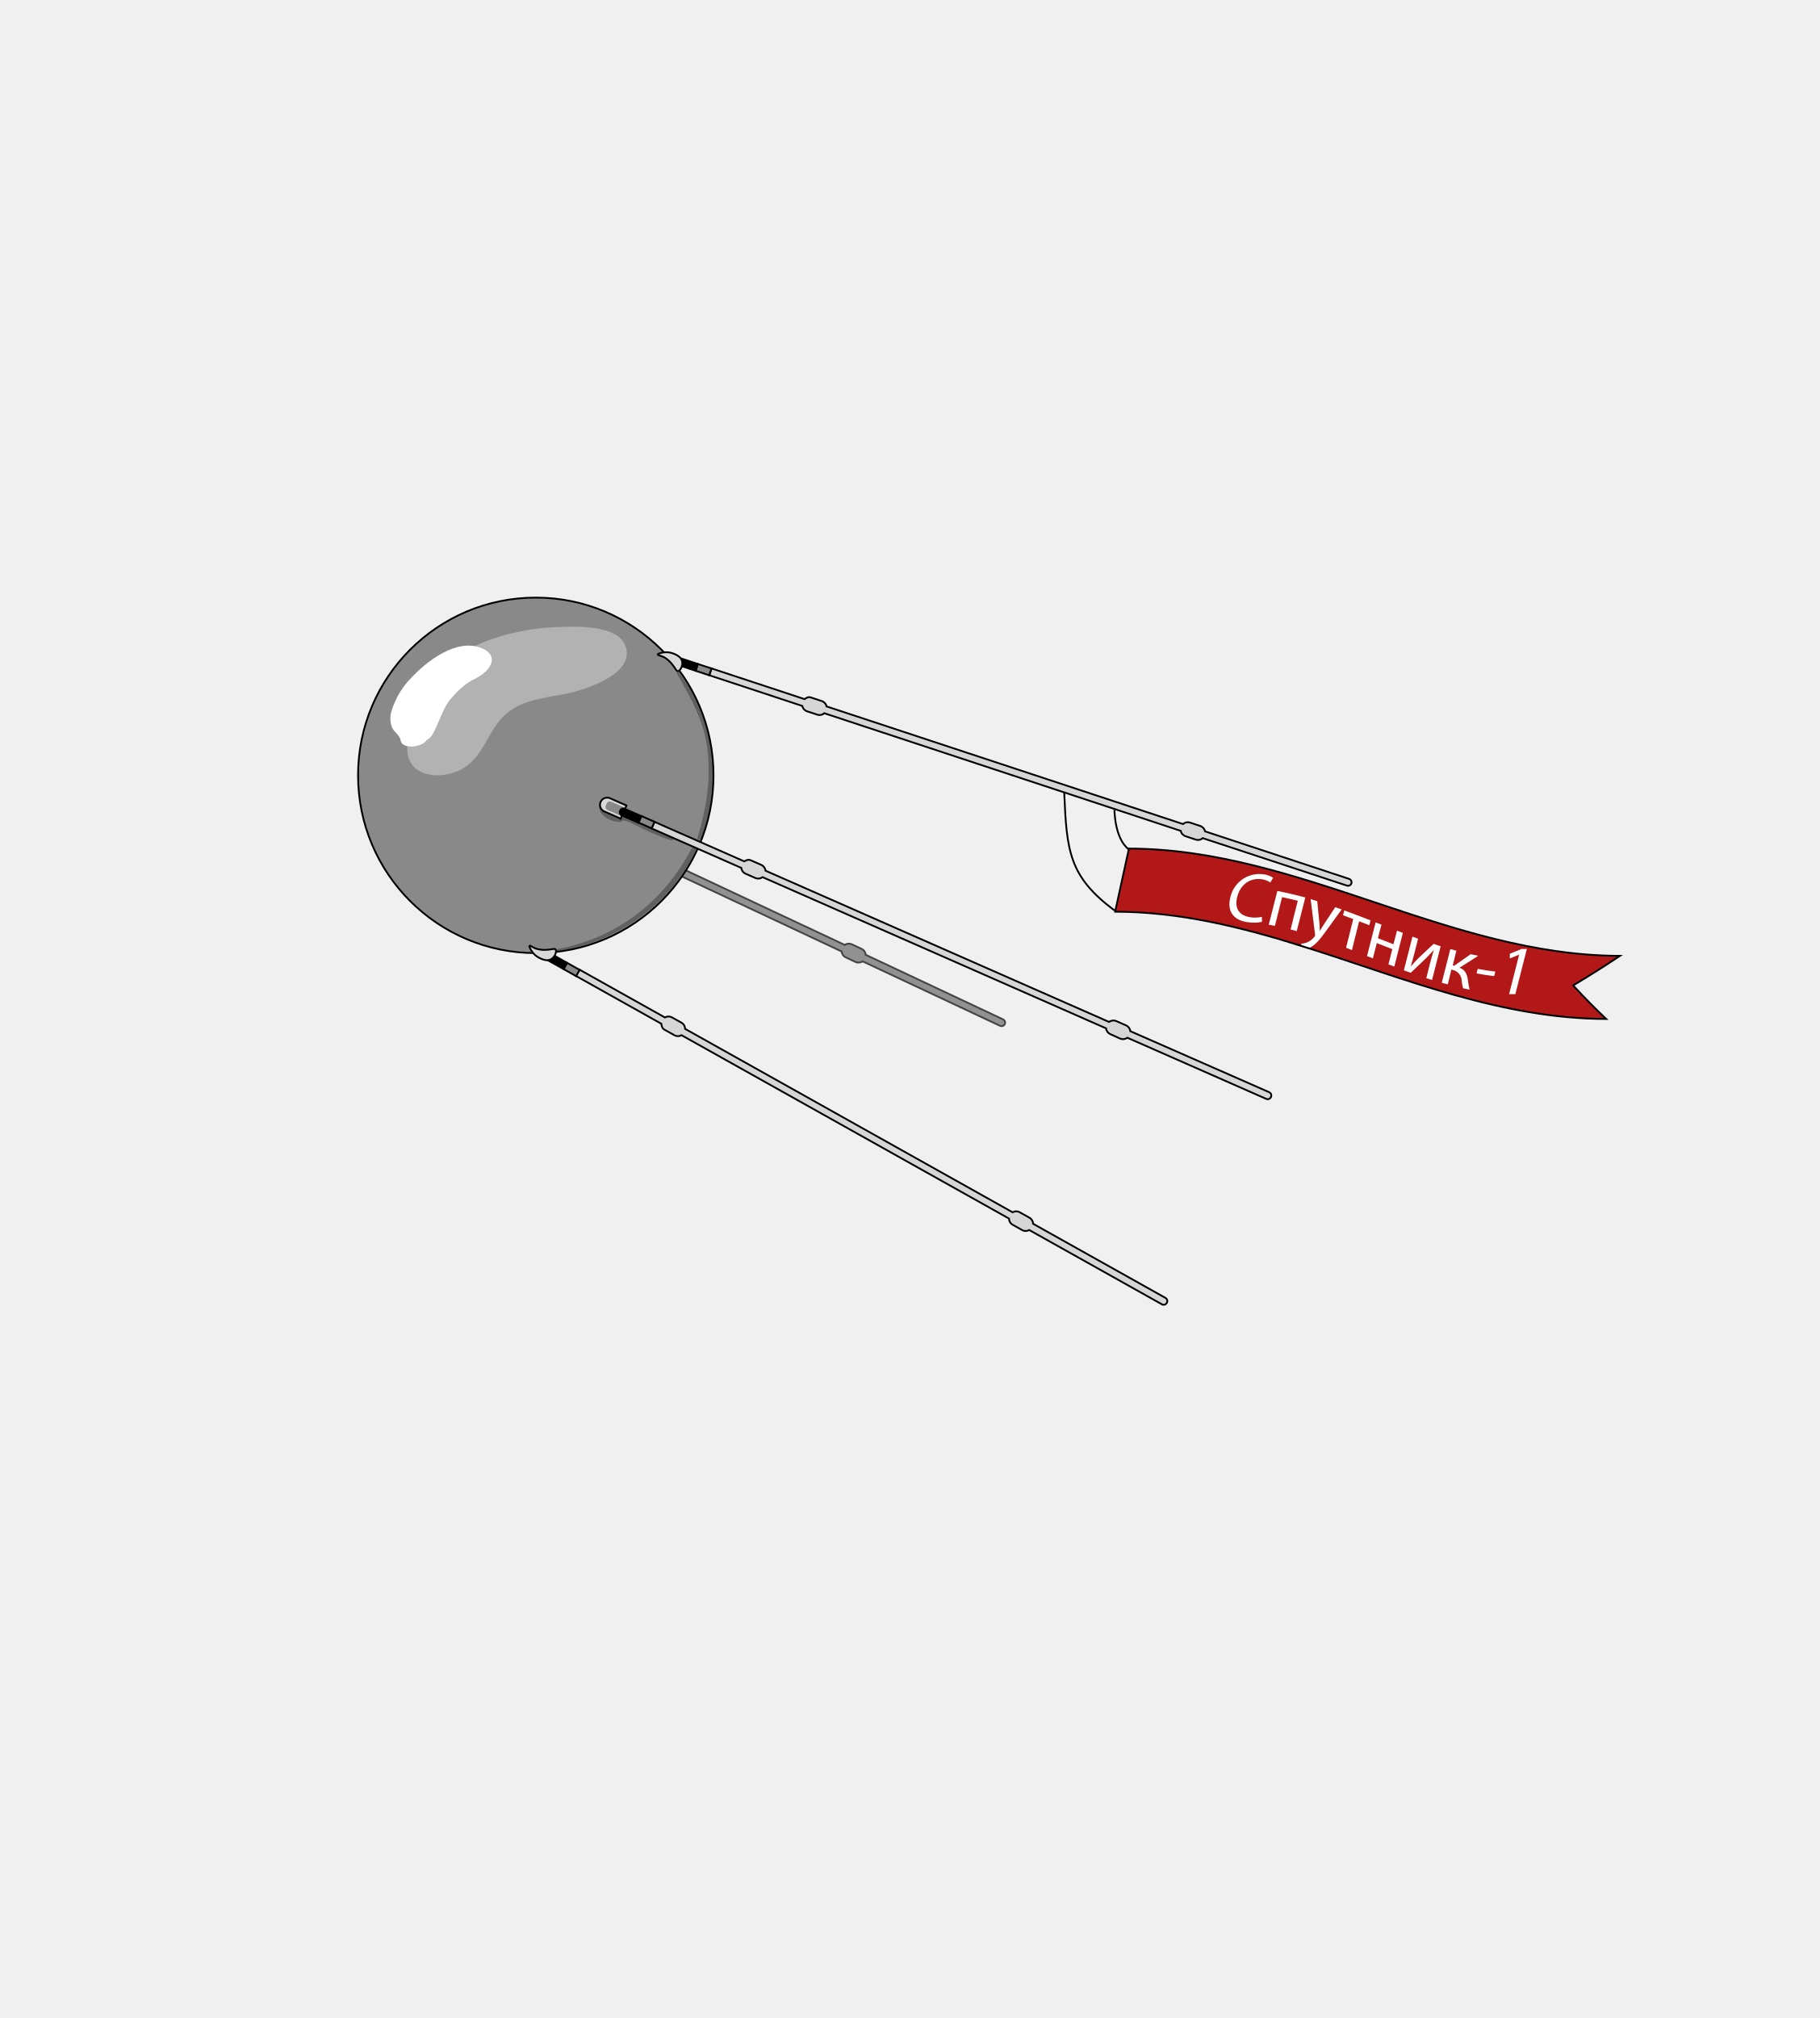
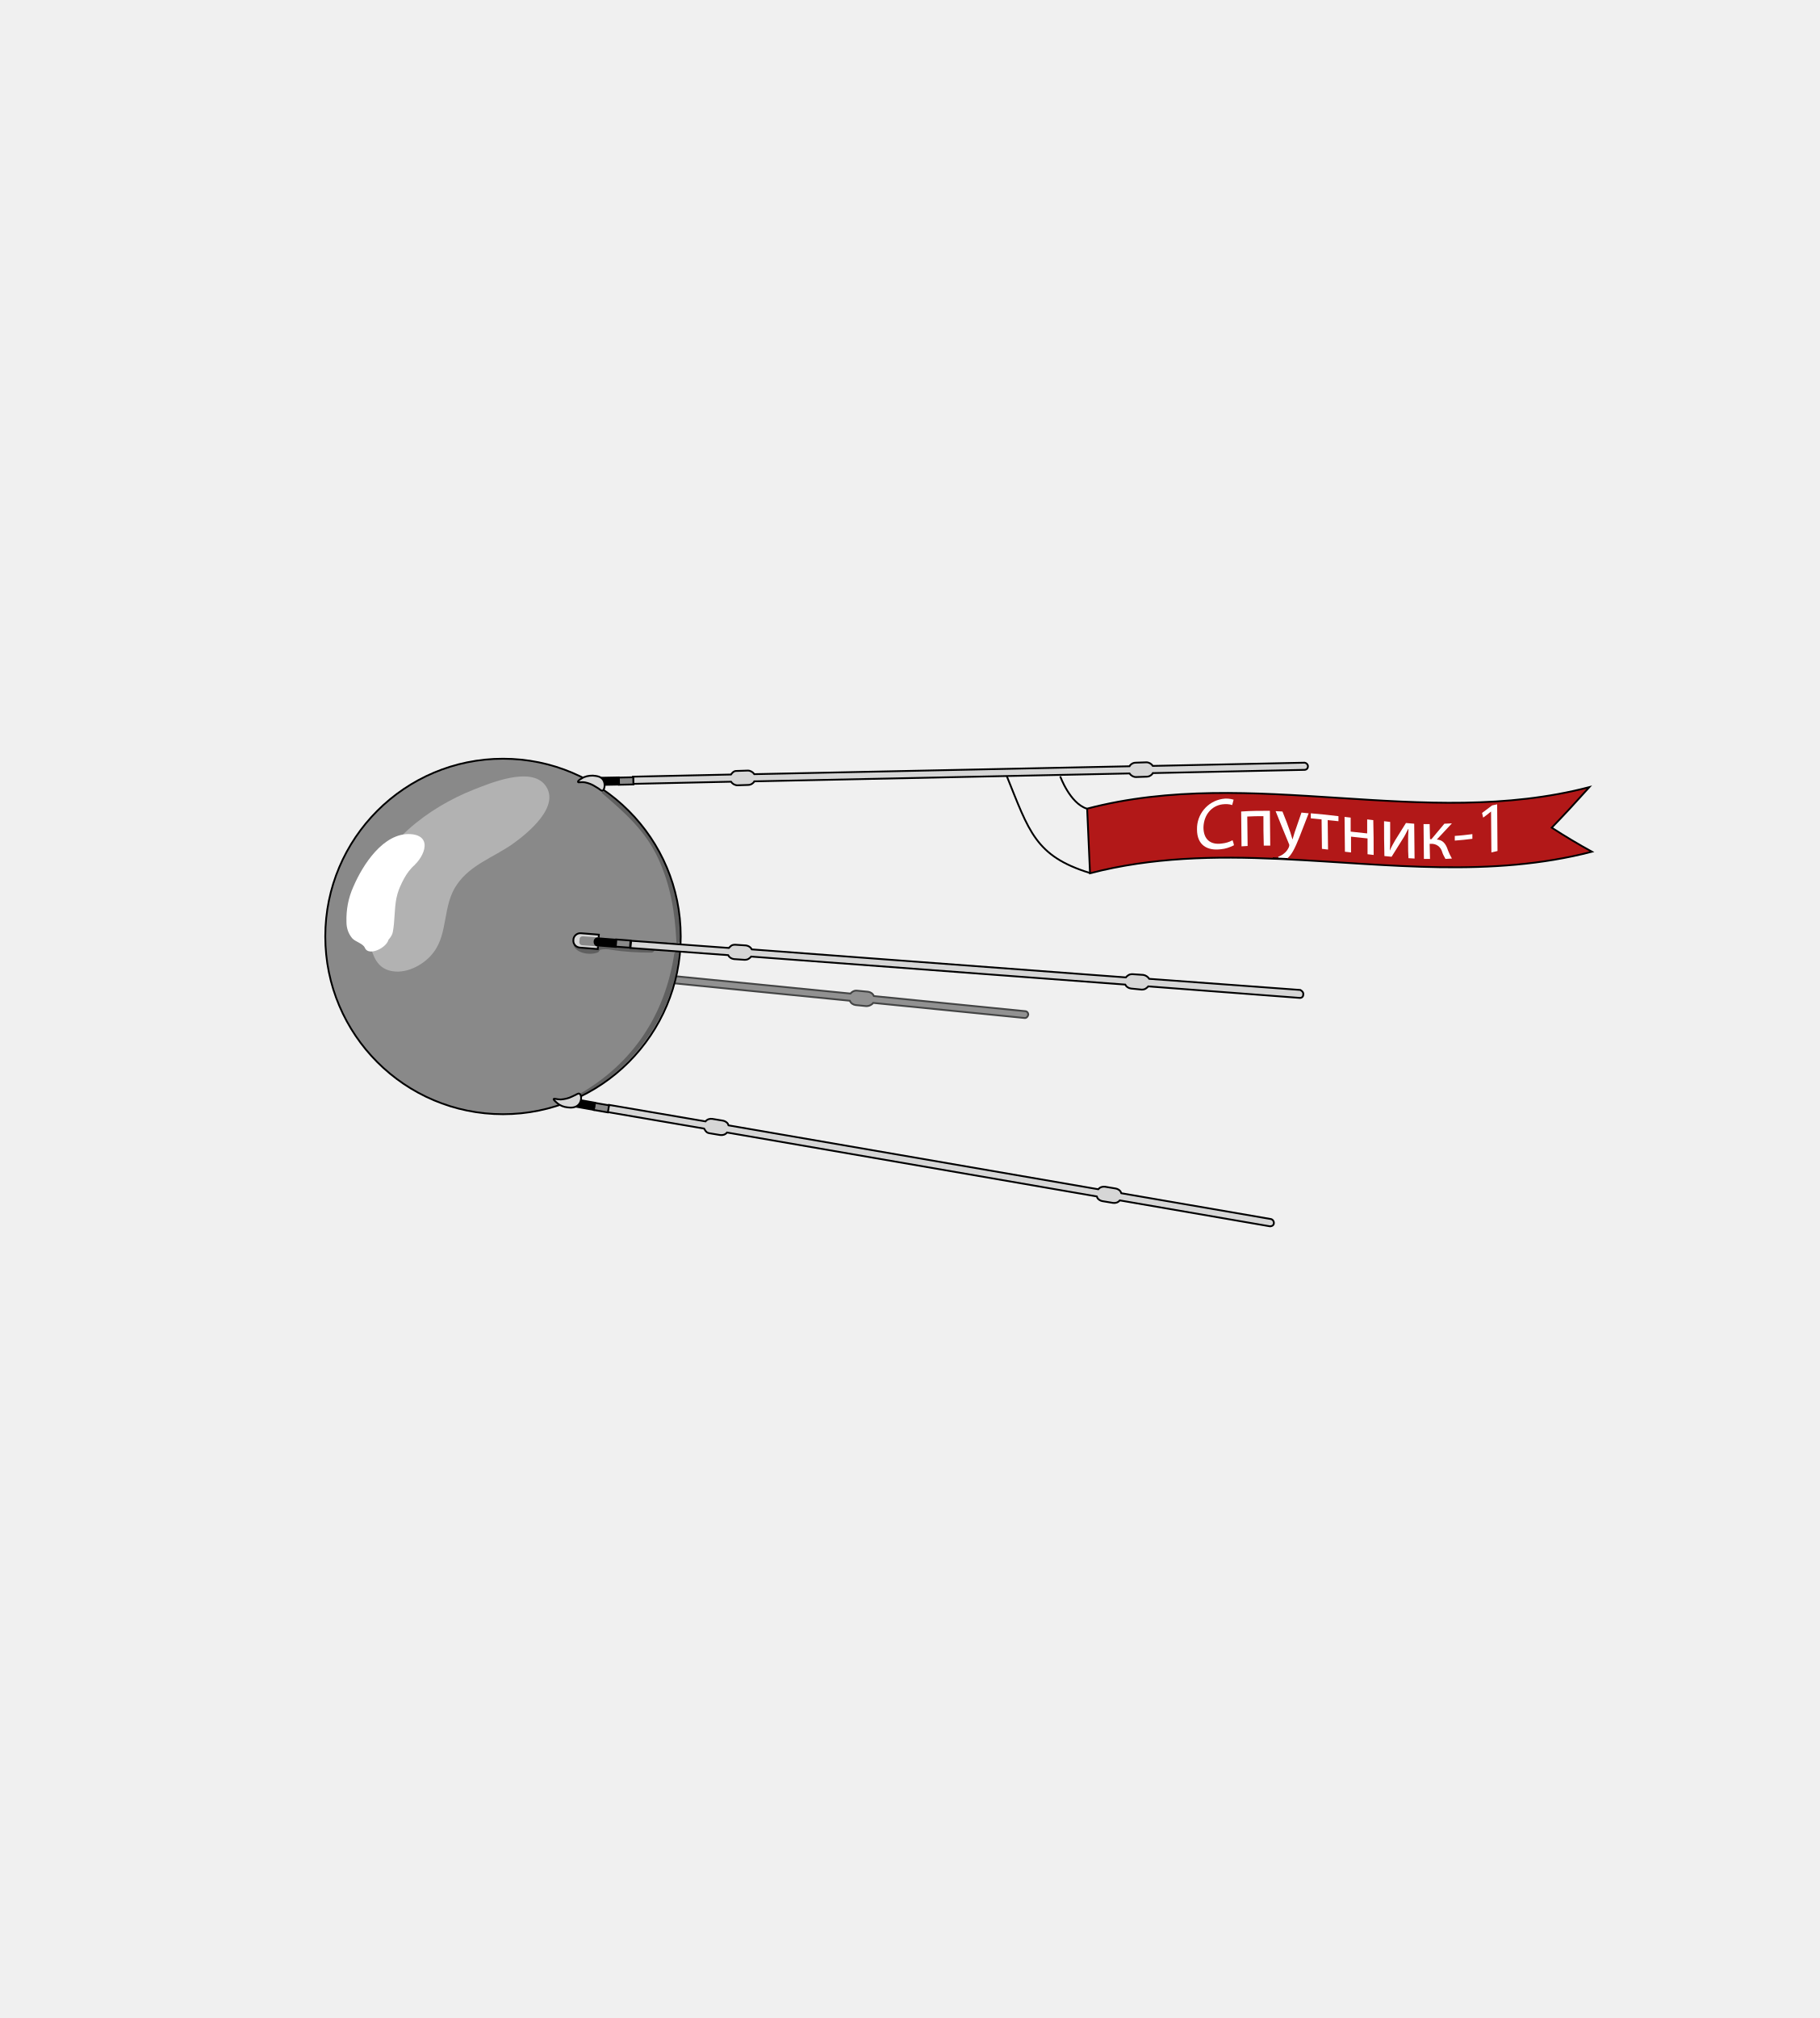
- <svg xmlns="http://www.w3.org/2000/svg" viewBox="0 0 506.91 562">
-   <defs>
-     <style>.cls-1{fill:#919191;stroke:#434444;}.cls-1,.cls-11,.cls-12,.cls-2,.cls-6,.cls-7,.cls-8,.cls-9{stroke-miterlimit:10;}.cls-1,.cls-11,.cls-2,.cls-6,.cls-7,.cls-8,.cls-9{stroke-width:0.5px;}.cls-2,.cls-8{fill:#898989;}.cls-11,.cls-12,.cls-2,.cls-6,.cls-7,.cls-9{stroke:#000;}.cls-3{opacity:0.3;}.cls-4{opacity:0.35;}.cls-5{fill:#fff;}.cls-6{fill:#d6d6d6;}.cls-7{fill:#d8d8d8;}.cls-8{stroke:#898989;}.cls-10{fill:#b21818;}.cls-11,.cls-12{fill:none;}.cls-12{stroke-width:0.45px;}</style>
-   </defs>
-   <g id="Layer_8" data-name="Layer 8">
-     <path class="cls-1" d="M279.87,285.2a1,1,0,0,1-1.33.48l-38.27-17.95a1.8,1.8,0,0,1-.46.23,2,2,0,0,1-1.53-.06l-2.71-1.28a2,2,0,0,1-1.14-1.64l-94.64-44.41a1.8,1.8,0,0,1-.46.23,2,2,0,0,1-1.53-.06l-2.72-1.28a2,2,0,0,1-1.14-1.64l-24.68-11.58.85-1.81L134.79,216c1.09-.59,1.5-.4,2-.17l2.72,1.28a2,2,0,0,1,1.14,1.64l94.64,44.41a1.83,1.83,0,0,1,.46-.24,2,2,0,0,1,1.53.07l2.71,1.27a2,2,0,0,1,1.14,1.64l38.27,18A1,1,0,0,1,279.87,285.2Z" />
-     <circle class="cls-2" cx="149.23" cy="215.93" r="49.5" />
-     <g class="cls-3">
-       <path d="M188.49,187.49c4.11,7.22,7.82,13.64,8.65,22.09s-.55,16.08-2.93,24c-.15.51.95.37,1.1,0a48.43,48.43,0,0,0-6.14-46.34c-.18-.24-.86,0-.68.27Z" />
+ <svg xmlns="http://www.w3.org/2000/svg" version="1.1" id="Layer_1" x="0px" y="0px" viewBox="0 0 506.9 562" style="enable-background:new 0 0 506.9 562;" xml:space="preserve">
+   <style type="text/css">
+ 	.st0{fill:#919191;stroke:#434444;stroke-width:0.5;stroke-miterlimit:10;}
+ 	.st1{fill:#898989;stroke:#000000;stroke-width:0.5;stroke-miterlimit:10;}
+ 	.st2{opacity:0.3;}
+ 	.st3{opacity:0.35;}
+ 	.st4{fill:#FFFFFF;}
+ 	.st5{fill:#D6D6D6;stroke:#000000;stroke-width:0.5;stroke-miterlimit:10;}
+ 	.st6{fill:#D8D8D8;stroke:#000000;stroke-width:0.5;stroke-miterlimit:10;}
+ 	.st7{fill:#898989;stroke:#898989;stroke-width:0.5;stroke-miterlimit:10;}
+ 	.st8{stroke:#000000;stroke-width:0.5;stroke-miterlimit:10;}
+ 	.st9{fill:#B21818;}
+ 	.st10{fill:none;stroke:#000000;stroke-width:0.5;stroke-miterlimit:10;}
+ 	.st11{fill:none;stroke:#000000;stroke-width:0.45;stroke-miterlimit:10;}
+ </style>
+   <g id="Layer_8">
+     <path class="st0" d="M286.4,282.6c-0.1,0.5-0.5,1-1.1,0.9l-42.1-4.2c-0.1,0.1-0.2,0.3-0.4,0.4c-0.4,0.3-0.9,0.5-1.5,0.5l-3-0.3   c-0.7-0.1-1.3-0.5-1.6-1.2l-104-10.3c-0.1,0.1-0.2,0.3-0.4,0.4c-0.4,0.3-0.9,0.5-1.5,0.5l-3-0.3c-0.7-0.1-1.3-0.5-1.6-1.2L99.2,265   l0.2-2l27.1,2.7c0.8-0.9,1.3-0.9,1.8-0.8l3,0.3c0.7,0.1,1.3,0.5,1.6,1.2l104,10.3c0.1-0.1,0.2-0.3,0.4-0.4c0.4-0.3,0.9-0.5,1.5-0.4   l3,0.3c0.7,0.1,1.3,0.5,1.6,1.2l42.1,4.2C286,281.6,286.4,282,286.4,282.6z" />
+     <circle class="st1" cx="140.1" cy="260.8" r="49.5" />
+     <g class="st2">
+       <path d="M167.7,220.9c6.3,5.4,11.9,10.3,15.5,17.9c3.6,7.7,4.8,15.3,5.2,23.6c0,0.5,1,0,1-0.4c0.5-16.6-7.5-32.3-21.2-41.6    C168,220.3,167.4,220.7,167.7,220.9L167.7,220.9z" />
    </g>
-     <g class="cls-3">
-       <path d="M155.1,264.88c16.36-2.05,32-13.21,38.77-28.31.31-.69-1-.68-1.28-.19-7.93,15-20.86,24.85-37.6,28-.51.09-.38.57.11.51Z" />
+     <g class="st2">
+       <path d="M162,305c14.7-7.4,25.8-23.1,27.1-39.6c0.1-0.8-1.2-0.3-1.3,0.2c-2.5,16.8-11.4,30.4-26.1,38.9    C161.3,304.8,161.5,305.2,162,305L162,305z" />
    </g>
-     <g class="cls-4">
-       <path class="cls-5" d="M126.23,194.83c5.6-3.28,10.85-6.56,17.19-8.3a36.53,36.53,0,0,1,8.63-1.29c1.77-.05,6.83-.19,7.82.66l-1.65-2.37,0,1,.55-2.87c1.07-1.44,1.73-1-.21-.58-1,.21-2,.58-3.05.79-2.11.42-4.25.68-6.38,1a46.14,46.14,0,0,0-14.31,4.57,35.85,35.85,0,0,0-10.39,8.25,40,40,0,0,0-3.64,4.94c-1.23,2-2.07,4.85-3.71,6.55l5.81-2.94-.82.23,8.11,1.16-.78-.68,1.79,2.56a12.75,12.75,0,0,1,1.24-7.61c1.14-2.45,3.46-4.21,3.59-7,.27-5.67-7.23-5.55-11-4.13-7.24,2.74-11.22,10.75-11.58,18.24-.16,3.4.42,6.18,3.67,7.87,3.66,1.91,8.93,1,12.35-1.19,5.77-3.74,6.75-11.58,12.52-15.68,5.44-3.87,12-3.7,18.23-5.41,4.85-1.34,16.45-5.44,14.05-12.55-2.12-6.25-14.24-5.6-19.39-5.4-13.17.5-29.32,5.46-37,17-3.19,4.76,6.26,4.36,8.34,3.14Z" />
+     <g class="st3">
+       <path class="st4" d="M111.4,248.6c4.2-5,8-9.8,13.4-13.6c2.4-1.7,5-3,7.7-4.1c1.7-0.6,6.4-2.5,7.6-2l-2.3-1.7l0.3,0.9l-0.4-2.9    c0.5-1.7,1.3-1.5-0.4-0.5c-0.9,0.5-1.7,1.2-2.6,1.8c-1.8,1.1-3.8,2.1-5.7,3.1c-4.5,2.4-8.5,5.4-12,9.1c-3,3.3-5.4,7.1-7,11.2    c-0.7,1.9-1.3,3.9-1.8,5.9c-0.5,2.3-0.3,5.3-1.3,7.4l4.5-4.7l-0.7,0.5l8-1.6l-1-0.4l2.5,1.8c-1.2-2.3-1.7-5-1.4-7.6    c0.3-2.7,1.9-5.1,1.1-7.8c-1.6-5.4-8.7-2.8-11.7-0.2c-5.9,5-7,13.9-4.8,21.1c1,3.3,2.5,5.7,6.1,6.2c4.1,0.6,8.8-2,11.2-5.2    c4.2-5.4,2.5-13.2,6.6-19c3.8-5.5,10.1-7.5,15.4-11.2c4.1-2.9,13.7-10.6,9.1-16.5c-4.1-5.2-15.3-0.5-20.1,1.4    c-12.3,4.9-25.8,14.9-29.2,28.4C101,253.9,109.8,250.4,111.4,248.6L111.4,248.6z" />
    </g>
-     <path class="cls-5" d="M119.13,205.18c0-1.6,2.06-3.51,2.74-5a19.72,19.72,0,0,1,3.26-5.09c2.14-2.46,4.46-5,7.57-6.19l-9.54-1.34.8,1.24,1.35-3.62c-6.38,4.85-12.39,9.75-14.16,18.06a2.47,2.47,0,0,0,1,2.4l.72.58c2,1.69,6.28.57,7.55-1.6,1.58-2.71,2.43-5.82,4.07-8.55,1.81-3,4.54-5.21,7.07-7.59L128.65,190l2.17-.5c4.2-1,9.51-6.31,3.42-8.95-7-3-15.49,3.63-20,8.54a22.27,22.27,0,0,0-5.09,8.62,6.92,6.92,0,0,0,0,4.79c.49,1.27,2.25,2.33,2.42,3.63.4,3,7.55,1.86,7.55-.93Z" />
-     <g class="cls-3">
-       <path d="M166.89,224.91c.13,2.43,3.64,4.1,5.85,4,.26,0,.6-.43.82-.42a7.48,7.48,0,0,1,2.86,1A73.11,73.11,0,0,0,186.8,234c.62.19,1.88-.67,1-.95a63.54,63.54,0,0,1-8.33-3.55c-1.37-.65-3.86-2.45-5.39-2.3-.53.05-1.24.73-1.61.72-1.31,0-4.52-2.67-4.92-3.2-.16-.2-.64-.08-.62.19Z" />
+     <path class="st4" d="M108.2,260.7c-0.5-1.5,0.8-4,0.9-5.6c0.2-2,0.6-4,1.4-5.9c1.2-3,2.5-6.2,5.1-8.4l-9.4,1.9l1.2,0.9l0.1-3.9   c-4.4,6.7-8.4,13.3-7.3,21.7c0.2,0.9,0.8,1.7,1.7,1.9l0.9,0.3c2.4,0.9,6.1-1.6,6.6-4c0.6-3.1,0.4-6.3,1-9.4   c0.7-3.4,2.5-6.4,4.1-9.5l-2.2,2.4l1.9-1.2c3.6-2.3,6.9-9.1,0.2-9.6c-7.6-0.5-13.4,8.6-16,14.7c-1.4,3.1-2,6.4-1.9,9.8   c0,1.6,0.5,3.2,1.6,4.5c0.9,1,2.9,1.4,3.5,2.6C102.7,266.8,109.1,263.3,108.2,260.7L108.2,260.7z" />
+     <g class="st2">
+       <path d="M159.8,263.4c0.9,2.2,4.8,2.7,6.8,1.8c0.2-0.1,0.4-0.6,0.6-0.7c1-0.2,2-0.2,3,0c3.7,0.6,7.5,0.8,11.3,0.8    c0.6,0,1.5-1.3,0.6-1.2c-3,0-6-0.2-9-0.6c-1.5-0.2-4.5-1-5.8-0.4c-0.5,0.2-0.9,1.1-1.3,1.2c-1.2,0.4-5.2-1-5.7-1.4    C160.1,262.8,159.7,263.1,159.8,263.4L159.8,263.4z" />
    </g>
-     <path class="cls-6" d="M354,305.52a1,1,0,0,1-1.32.51L314,289a1.86,1.86,0,0,1-.46.25,2,2,0,0,1-1.53,0L309.26,288a2,2,0,0,1-1.18-1.61L212.4,244.28a2.3,2.3,0,0,1-.46.25,2,2,0,0,1-1.53,0l-2.75-1.21a2,2,0,0,1-1.18-1.61l-25-11,.81-1.83,25,11c1.07-.62,1.48-.44,2-.22l2.75,1.21a2,2,0,0,1,1.18,1.61l95.68,42.12a2.05,2.05,0,0,1,.46-.25,2,2,0,0,1,1.53,0l2.74,1.21a2,2,0,0,1,1.19,1.61l38.68,17A1,1,0,0,1,354,305.52Z" />
-     <rect class="cls-2" x="178.1" y="227.97" width="4" height="2" transform="translate(107.5 -53.15) rotate(23.76)" />
-     <path class="cls-7" d="M169,222.74h5a0,0,0,0,1,0,0v4a0,0,0,0,1,0,0h-5a2,2,0,0,1-2-2v0a2,2,0,0,1,2-2Z" transform="translate(104.98 -49.64) rotate(23.76)" />
-     <path class="cls-8" d="M169.55,224.15h4.36a0,0,0,0,1,0,0v2a0,0,0,0,1,0,0h-4.36a.64.64,0,0,1-.64-.64v-.71A.64.64,0,0,1,169.55,224.15Z" transform="translate(105.22 -49.97) rotate(23.76)" />
-     <path class="cls-9" d="M173.4,226h5.12a0,0,0,0,1,0,0v2a0,0,0,0,1,0,0H173.4a.88.88,0,0,1-.88-.88v-.24A.88.88,0,0,1,173.4,226Z" transform="translate(106.3 -51.48) rotate(23.76)" />
-     <path class="cls-6" d="M376.41,246a1,1,0,0,1-1.27.63L335,233.42a2.16,2.16,0,0,1-.43.29,2,2,0,0,1-1.52.11l-2.85-.94a2,2,0,0,1-1.33-1.49l-99.28-32.76a2.16,2.16,0,0,1-.43.29,2,2,0,0,1-1.52.11l-2.85-.94a2,2,0,0,1-1.33-1.49l-25.9-8.54.63-1.9,25.9,8.54c1-.72,1.43-.58,1.95-.4l2.85.94a2,2,0,0,1,1.33,1.49l99.27,32.76a2.57,2.57,0,0,1,.44-.29,2,2,0,0,1,1.52-.12l2.85.95a2,2,0,0,1,1.33,1.49l40.14,13.25A1,1,0,0,1,376.41,246Z" />
-     <rect class="cls-2" x="193.98" y="185.48" width="4" height="2" transform="translate(68.32 -52.03) rotate(18.27)" />
-     <path class="cls-9" d="M189.11,183.91h5.12a0,0,0,0,1,0,0v2a0,0,0,0,1,0,0h-5.12a.88.88,0,0,1-.88-.88v-.24A.88.88,0,0,1,189.11,183.91Z" transform="translate(67.59 -50.62) rotate(18.27)" />
-     <path class="cls-7" d="M184.5,181.74a5.41,5.41,0,0,1,3.14.3c.75.32,2.05.88,2.35,2.12s-.55,2.74-1.21,2.75c-.41,0-.48-.56-1.43-1.72a7.66,7.66,0,0,0-2.34-2.13c-1-.54-1.84-.55-1.83-.8S184.32,181.77,184.5,181.74Z" />
-     <path class="cls-6" d="M325,362.82a1,1,0,0,0-.38-1.36L287.73,340.8a1.79,1.79,0,0,0-.07-.51,2,2,0,0,0-1-1.2l-2.61-1.47a2,2,0,0,0-2,0l-91.21-51.08a2.26,2.26,0,0,0-.08-.51,2,2,0,0,0-.94-1.21l-2.62-1.46a2,2,0,0,0-2,0l-23.79-13.32-1,1.75,23.79,13.32c.15,1.23.54,1.45,1,1.72l2.62,1.46a2,2,0,0,0,2,0l91.21,51.07a2.25,2.25,0,0,0,.08.52,1.93,1.93,0,0,0,.94,1.2l2.62,1.47a2,2,0,0,0,2,0l36.88,20.65A1,1,0,0,0,325,362.82Z" />
-     <rect class="cls-2" x="157.22" y="268.99" width="4" height="2" transform="translate(152.21 -43.37) rotate(29.25)" />
-     <path class="cls-9" d="M152.74,266.54h5.12a0,0,0,0,1,0,0v2a0,0,0,0,1,0,0h-5.12a.88.88,0,0,1-.88-.88v-.24A.88.88,0,0,1,152.74,266.54Z" transform="translate(150.46 -41.55) rotate(29.25)" />
-     <path class="cls-7" d="M148,264.72a5.4,5.4,0,0,0,2.35,2.12c.74.34,2,.92,3.15.29s1.65-2.25,1.2-2.74c-.27-.3-.73,0-2.23.11a7.79,7.79,0,0,1-3.15-.3c-1.09-.38-1.65-1-1.83-.8S147.88,264.56,148,264.72Z" />
-     <path class="cls-10" d="M447.38,283.78c-29.08-.07-55.76-11.09-82.95-19.73l-2-.63c-16.82-5.26-33.87-9.48-51.83-9.52l3.84-17.58c47.75.11,89,29.77,136.78,29.88q-6.59,4.38-13.06,8.24Q442.71,279.36,447.38,283.78Z" />
-     <path class="cls-11" d="M447.38,283.78c-29.08-.07-55.76-11.09-82.95-19.73l-2-.63c-16.82-5.26-33.87-9.48-51.83-9.52l3.84-17.58c47.75.11,89,29.77,136.78,29.88q-6.59,4.38-13.06,8.24Q442.71,279.36,447.38,283.78Z" />
-     <path class="cls-11" d="M296.41,220.55c.69,16.52,1.31,23.49,14,33" />
-     <path class="cls-11" d="M310.41,225.55s0,8,4,11" />
-     <path class="cls-5" d="M351.26,244.84a5.7,5.7,0,0,1,2.57.92l.77-1.31a6.39,6.39,0,0,0-3-1,8.27,8.27,0,0,0-8.9,6.41c-1.1,4.29,1.27,6.58,5.08,7a10.82,10.82,0,0,0,3.71-.13c0-.47,0-.93,0-1.4a8.18,8.18,0,0,1-3,.15c-3.28-.38-4.72-2.45-3.9-5.66C345.43,246.39,348.09,244.47,351.26,244.84Z" />
-     <path class="cls-5" d="M355.78,248.13q-1.18,4.68-2.39,9.38l1.71.34,2-8c1.47.31,2.93.66,4.38,1-.69,2.68-1.37,5.35-2,8l1.7.46,2.39-9.38C361,249.26,358.41,248.63,355.78,248.13Z" />
-     <path class="cls-5" d="M371.91,252.64l-3.22,4.88c-.41.6-.78,1.25-1.09,1.76h0c0-.62-.05-1.43-.1-2.12-.2-2.07-.41-4.13-.61-6.19-.61-.2-1.23-.38-1.84-.56q.62,4.83,1.22,9.71a1.46,1.46,0,0,1,0,.48,1.12,1.12,0,0,1-.24.37,4.92,4.92,0,0,1-1.89,1.44,4.35,4.35,0,0,1-1.69.38c0,.21,0,.43,0,.64l2,.63.38-.16c1.4-.64,2.64-2,4.66-4.82l4.2-5.8Z" />
-     <path class="cls-5" d="M374.42,253.55c-.11.45-.23.9-.34,1.35l2.84,1.06-2,8,1.64.62,2-8,2.84,1.09c.11-.45.23-.9.34-1.35C379.31,255.38,376.87,254.44,374.42,253.55Z" />
-     <path class="cls-5" d="M389.11,259.19c-.33,1.26-.65,2.52-1,3.78l-4.32-1.68c.32-1.26.64-2.52,1-3.78l-1.64-.63c-.8,3.12-1.59,6.25-2.39,9.38l1.63.64c.37-1.42.73-2.83,1.09-4.25l4.32,1.68-1.08,4.24,1.63.62q1.2-4.68,2.39-9.38Z" />
-     <path class="cls-5" d="M399.3,262.86l-4.11,3.87c-.88.88-1.37,1.42-2.21,2.37l-.05,0c.41-1.31.67-2.24,1.05-3.73l1-3.95-1.57-.57c-.8,3.13-1.6,6.25-2.39,9.38l1.91.69c1.4-1.3,2.87-2.75,4.11-3.91.78-.77,1.37-1.4,2.26-2.4h.06c-.46,1.49-.7,2.27-1.09,3.8-.34,1.33-.68,2.65-1,4l1.6.51c.8-3.13,1.59-6.26,2.39-9.38Z" />
-     <path class="cls-5" d="M406.51,269.51q2.6-1.62,5.21-3.33c-.7-.14-1.4-.28-2.1-.44q-2.3,1.63-4.57,3.21l-.41-.11,1-4.07-1.68-.46c-.8,3.12-1.59,6.25-2.39,9.38l1.68.46,1-4.13.33.09a3.16,3.16,0,0,1,2.54,3,12.79,12.79,0,0,0,.39,2.11c.6.14,1.2.26,1.81.38a19.77,19.77,0,0,1-.44-2.5C408.66,271.24,408,270,406.51,269.51Z" />
-     <path class="cls-5" d="M411.59,269.83c-.11.43-.21.85-.32,1.27,1.62.3,3.26.55,4.91.74.1-.42.21-.84.32-1.26C414.85,270.39,413.21,270.14,411.59,269.83Z" />
-     <path class="cls-5" d="M423.8,264.28c-1.09.46-2.18.9-3.27,1.31,0,.45,0,.89,0,1.33.86-.34,1.73-.69,2.6-1.06h0q-1.4,5.5-2.8,11c.57,0,1.16,0,1.74,0l3.21-12.6C424.83,264.31,424.31,264.3,423.8,264.28Z" />
-     <line class="cls-12" x1="360.94" y1="262.94" x2="364.88" y2="264.17" />
+     <path class="st5" d="M363,277c0,0.6-0.5,1-1.1,0.9c0,0,0,0,0,0l-42.1-3.2c-0.1,0.1-0.2,0.3-0.4,0.4c-0.4,0.4-0.9,0.5-1.4,0.5   l-3-0.3c-0.7-0.1-1.3-0.5-1.6-1.1l-104.2-7.8c-0.1,0.1-0.2,0.3-0.4,0.4c-0.4,0.4-0.9,0.5-1.4,0.5l-3-0.2c-0.7-0.1-1.3-0.5-1.6-1.1   l-27.2-2l0.2-2l27.2,2c0.8-0.9,1.2-0.9,1.8-0.9l3,0.2c0.7,0.1,1.3,0.5,1.6,1.1l104.2,7.8c0.1-0.1,0.2-0.3,0.4-0.4   c0.4-0.4,0.9-0.5,1.4-0.5l3,0.2c0.7,0.1,1.3,0.5,1.7,1.1l42.1,3.1C362.7,276,363.1,276.4,363,277C363.1,277,363,277,363,277z" />
+     <rect x="172.6" y="260.8" transform="matrix(7.487769e-02 -0.9972 0.9972 7.487769e-02 -101.5144 416.2152)" class="st1" width="2" height="4" />
+     <path class="st6" d="M161.8,259.9l5,0.4l0,0l-0.3,4l0,0l-5-0.4c-1.1-0.1-1.9-1-1.8-2.1l0,0C159.7,260.7,160.7,259.8,161.8,259.9z" />
+     <path class="st7" d="M162.3,261l4.3,0.3l0,0l-0.1,2l0,0l-4.3-0.3c-0.4,0-0.6-0.3-0.6-0.7l0.1-0.7C161.6,261.2,162,261,162.3,261   C162.3,261,162.3,261,162.3,261z" />
+     <path class="st8" d="M166.5,261.3l5.1,0.4l0,0l-0.1,2l0,0l-5.1-0.4c-0.5,0-0.8-0.5-0.8-0.9c0,0,0,0,0,0l0-0.2   C165.6,261.7,166,261.3,166.5,261.3z" />
+     <path class="st5" d="M364.3,213.4c0,0.6-0.4,1-1,1c0,0,0,0,0,0l-42.2,0.9c-0.1,0.2-0.2,0.3-0.3,0.4c-0.4,0.4-0.9,0.6-1.4,0.6   l-3,0.1c-0.7,0-1.4-0.4-1.8-1l-104.5,2.2c-0.1,0.2-0.2,0.3-0.3,0.4c-0.4,0.4-0.9,0.6-1.4,0.6l-3,0.1c-0.7,0-1.4-0.4-1.8-1   l-27.3,0.6l0-2l27.3-0.6c0.7-1,1.2-1,1.7-1l3-0.1c0.7,0,1.4,0.4,1.8,1l104.5-2.2c0.1-0.2,0.2-0.3,0.3-0.4c0.4-0.4,0.9-0.6,1.4-0.6   l3-0.1c0.7,0,1.4,0.4,1.8,1l42.3-0.9C363.9,212.5,364.3,212.9,364.3,213.4z" />
+     <rect x="172.4" y="216.5" transform="matrix(0.9998 -2.086922e-02 2.086922e-02 0.9998 -4.5004 3.6864)" class="st1" width="4" height="2" />
+     <path class="st8" d="M167.2,216.6l5.1-0.1l0,0l0,2l0,0l-5.1,0.1c-0.5,0-0.9-0.4-0.9-0.9c0,0,0,0,0,0l0-0.2   C166.4,217,166.7,216.6,167.2,216.6z" />
+     <path class="st6" d="M162,216.8c0.9-0.6,2-0.8,3.1-0.8c0.8,0.1,2.2,0.1,2.9,1.2s0.4,2.8-0.2,3c-0.4,0.1-0.6-0.4-1.9-1.1   c-0.9-0.6-1.9-1-2.9-1.2c-1.1-0.2-1.9,0.1-2-0.1C160.8,217.5,161.8,216.9,162,216.8z" />
+     <path class="st5" d="M354.8,340.7c0.1-0.5-0.3-1.1-0.8-1.2l-41.7-7.2c-0.1-0.2-0.1-0.3-0.2-0.5c-0.3-0.4-0.8-0.7-1.3-0.8l-3-0.5   c-0.7-0.1-1.4,0.1-1.9,0.7l-103-17.8c-0.1-0.2-0.1-0.3-0.2-0.5c-0.3-0.4-0.8-0.7-1.3-0.8l-3-0.5c-0.7-0.1-1.4,0.1-1.9,0.7   l-26.9-4.6l-0.4,2l26.9,4.6c0.6,1.1,1,1.2,1.5,1.3l3,0.5c0.7,0.1,1.4-0.1,1.9-0.7l103,17.8c0.1,0.2,0.1,0.3,0.2,0.5   c0.3,0.4,0.8,0.7,1.3,0.8l3,0.5c0.7,0.1,1.4-0.1,1.9-0.7l41.7,7.2c0.5,0.1,1.1-0.2,1.2-0.7C354.8,340.8,354.8,340.8,354.8,340.7z" />
+     <rect x="166.5" y="306.4" transform="matrix(0.1699 -0.9855 0.9855 0.1699 -164.8855 421.1436)" class="st1" width="2" height="4" />
+     <path class="st8" d="M160.7,306.2l5,0.9l0,0l-0.3,2l0,0l-5-0.9c-0.5-0.1-0.8-0.5-0.7-1l0,0l0-0.2   C159.8,306.5,160.2,306.2,160.7,306.2C160.7,306.2,160.7,306.2,160.7,306.2z" />
+     <path class="st6" d="M155.2,307.2c0.8,0.7,1.8,1.1,2.9,1.2c0.8,0.1,2.2,0.2,3.1-0.8s0.8-2.7,0.2-3c-0.4-0.2-0.7,0.2-2.1,0.8   c-1,0.5-2,0.7-3.1,0.8c-1.2,0-1.9-0.4-2-0.1C154.2,306.4,155.1,307.1,155.2,307.2z" />
+     <path class="st9" d="M443.4,237.2c-28.1,7.3-56.7,3.5-85.2,2.1l-2.1-0.1c-17.6-0.8-35.2-0.5-52.5,4l-0.8-18   c46.2-12.1,93.6,6.1,139.9-6c-3.5,3.9-7,7.7-10.5,11.3C435.9,232.9,439.6,235.1,443.4,237.2z" />
+     <path class="st10" d="M443.4,237.2c-28.1,7.3-56.7,3.5-85.2,2.1l-2.1-0.1c-17.6-0.8-35.2-0.5-52.5,4l-0.8-18   c46.2-12.1,93.6,6.1,139.9-6c-3.5,3.9-7,7.7-10.5,11.3C435.9,232.9,439.6,235.1,443.4,237.2z" />
+     <path class="st10" d="M280.4,216.1c6.2,15.3,7.9,22.3,23.1,27" />
+     <path class="st10" d="M295.3,216.2c0,0,2.7,7.5,7.4,9" />
+     <path class="st4" d="M340.5,224c0.9-0.1,1.8-0.1,2.7,0.2l0.4-1.5c-1-0.3-2.1-0.4-3.2-0.2c-4.1,0.7-7.1,4.3-7,8.5   c0,4.4,2.9,6,6.7,5.5c1.2-0.1,2.4-0.5,3.6-1.1c-0.1-0.5-0.2-0.9-0.4-1.4c-0.9,0.5-1.9,0.8-2.9,0.9c-3.3,0.5-5.2-1.2-5.2-4.5   C335.3,227,337.4,224.4,340.5,224z" />
+     <path class="st4" d="M345.7,226c0,3.2,0.1,6.4,0.1,9.7l1.7-0.1l-0.1-8.2c1.5-0.1,3-0.1,4.5-0.1c0,2.8,0,5.5,0.1,8.2l1.8,0l-0.1-9.7   C351.1,225.8,348.4,225.8,345.7,226z" />
+     <path class="st4" d="M362.5,226.3l-1.9,5.5c-0.2,0.7-0.4,1.4-0.6,2l0,0c-0.2-0.6-0.4-1.4-0.6-2c-0.7-2-1.4-3.9-2.2-5.8   c-0.6,0-1.3-0.1-1.9-0.1c1.2,3,2.4,6,3.7,9.1c0.1,0.1,0.1,0.3,0.1,0.5c0,0.1-0.1,0.3-0.1,0.4c-0.3,0.7-0.8,1.4-1.5,1.9   c-0.5,0.4-1,0.6-1.5,0.8c0.1,0.2,0.1,0.4,0.2,0.6l2.1,0.1l0.3-0.3c1.2-1,2-2.6,3.3-5.8l2.6-6.7L362.5,226.3z" />
+     <path class="st4" d="M365.1,226.5c0,0.5,0,0.9,0,1.4l3,0.3l0.1,8.2l1.7,0.2l-0.1-8.2l3,0.3c0-0.5,0-0.9,0-1.4   C370.3,227,367.7,226.7,365.1,226.5z" />
+     <path class="st4" d="M380.8,228.2c0,1.3,0,2.6,0,3.9l-4.6-0.5c0-1.3,0-2.6,0-3.9l-1.7-0.2c0,3.2,0.1,6.4,0.1,9.7l1.7,0.2   c0-1.5,0-2.9,0-4.4l4.6,0.5l0,4.4l1.7,0.2c0-3.2,0-6.4-0.1-9.7L380.8,228.2z" />
+     <path class="st4" d="M391.6,229.2l-3,4.8c-0.6,1.1-1,1.7-1.5,2.9l0,0c0.1-1.4,0.1-2.3,0.1-3.9l0-4.1l-1.7-0.2c0,3.2,0,6.5,0.1,9.7   l2,0.2c1-1.6,2.1-3.4,3-4.8c0.6-0.9,1-1.7,1.6-2.9l0.1,0c-0.1,1.6-0.1,2.4-0.1,4c0,1.4,0,2.7,0.1,4.1l1.7,0.1   c0-3.2-0.1-6.5-0.1-9.7L391.6,229.2z" />
+     <path class="st4" d="M400.2,233.8c1.4-1.5,2.8-3,4.2-4.5c-0.7,0-1.4,0.1-2.1,0.1c-1.2,1.4-2.4,2.9-3.6,4.3l-0.4,0l-0.1-4.2l-1.7,0   c0,3.2,0.1,6.4,0.1,9.7l1.7,0l-0.1-4.2l0.3,0c1.5-0.1,2.8,0.8,3.2,2.3c0.2,0.7,0.6,1.3,0.9,1.9c0.6,0,1.2-0.1,1.8-0.1   c-0.4-0.7-0.8-1.5-1.1-2.3C402.7,234.9,401.8,233.9,400.2,233.8z" />
+     <path class="st4" d="M405.2,232.8c0,0.4,0,0.9,0,1.3c1.6-0.1,3.3-0.3,4.9-0.5c0-0.4,0-0.9,0-1.3   C408.5,232.5,406.9,232.7,405.2,232.8z" />
+     <path class="st4" d="M415.6,224.3c-0.9,0.7-1.9,1.4-2.8,2.1c0.1,0.4,0.2,0.9,0.3,1.3c0.7-0.5,1.5-1.1,2.2-1.7l0,0   c0,3.8,0.1,7.6,0.1,11.4c0.6-0.1,1.1-0.3,1.7-0.4l-0.1-13C416.6,224.1,416.1,224.2,415.6,224.3z" />
+     <line class="st11" x1="354.5" y1="239" x2="358.6" y2="239.2" />
  </g>
</svg>
